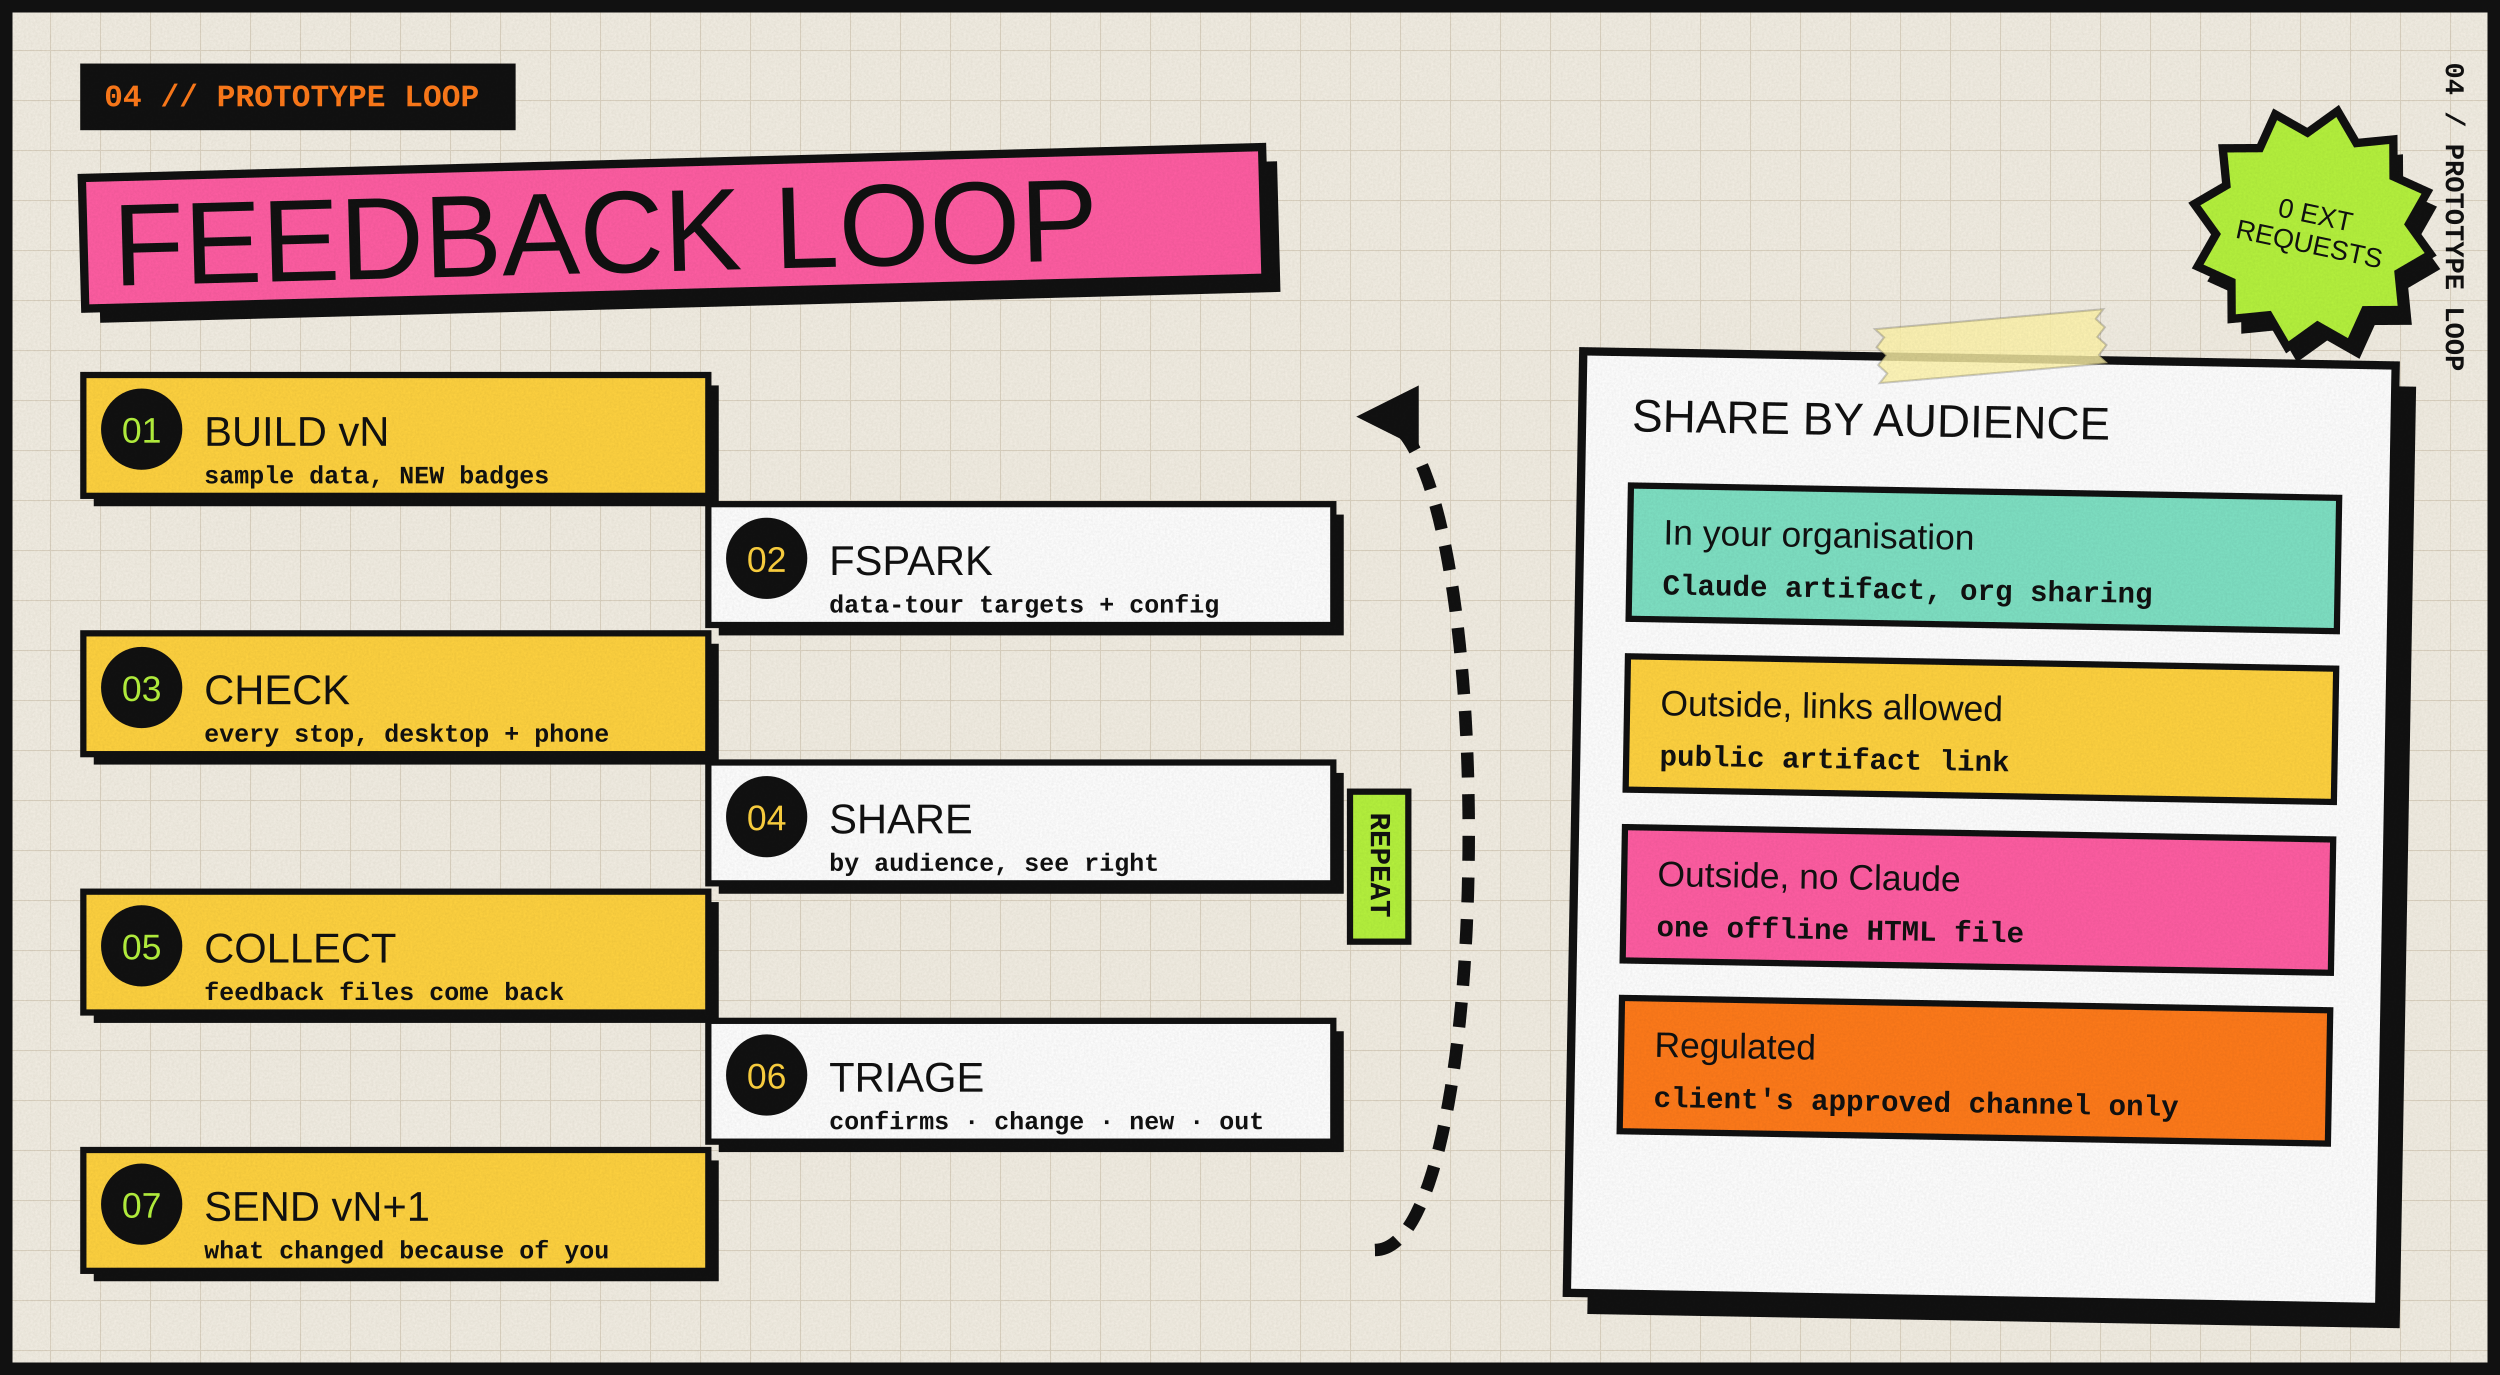
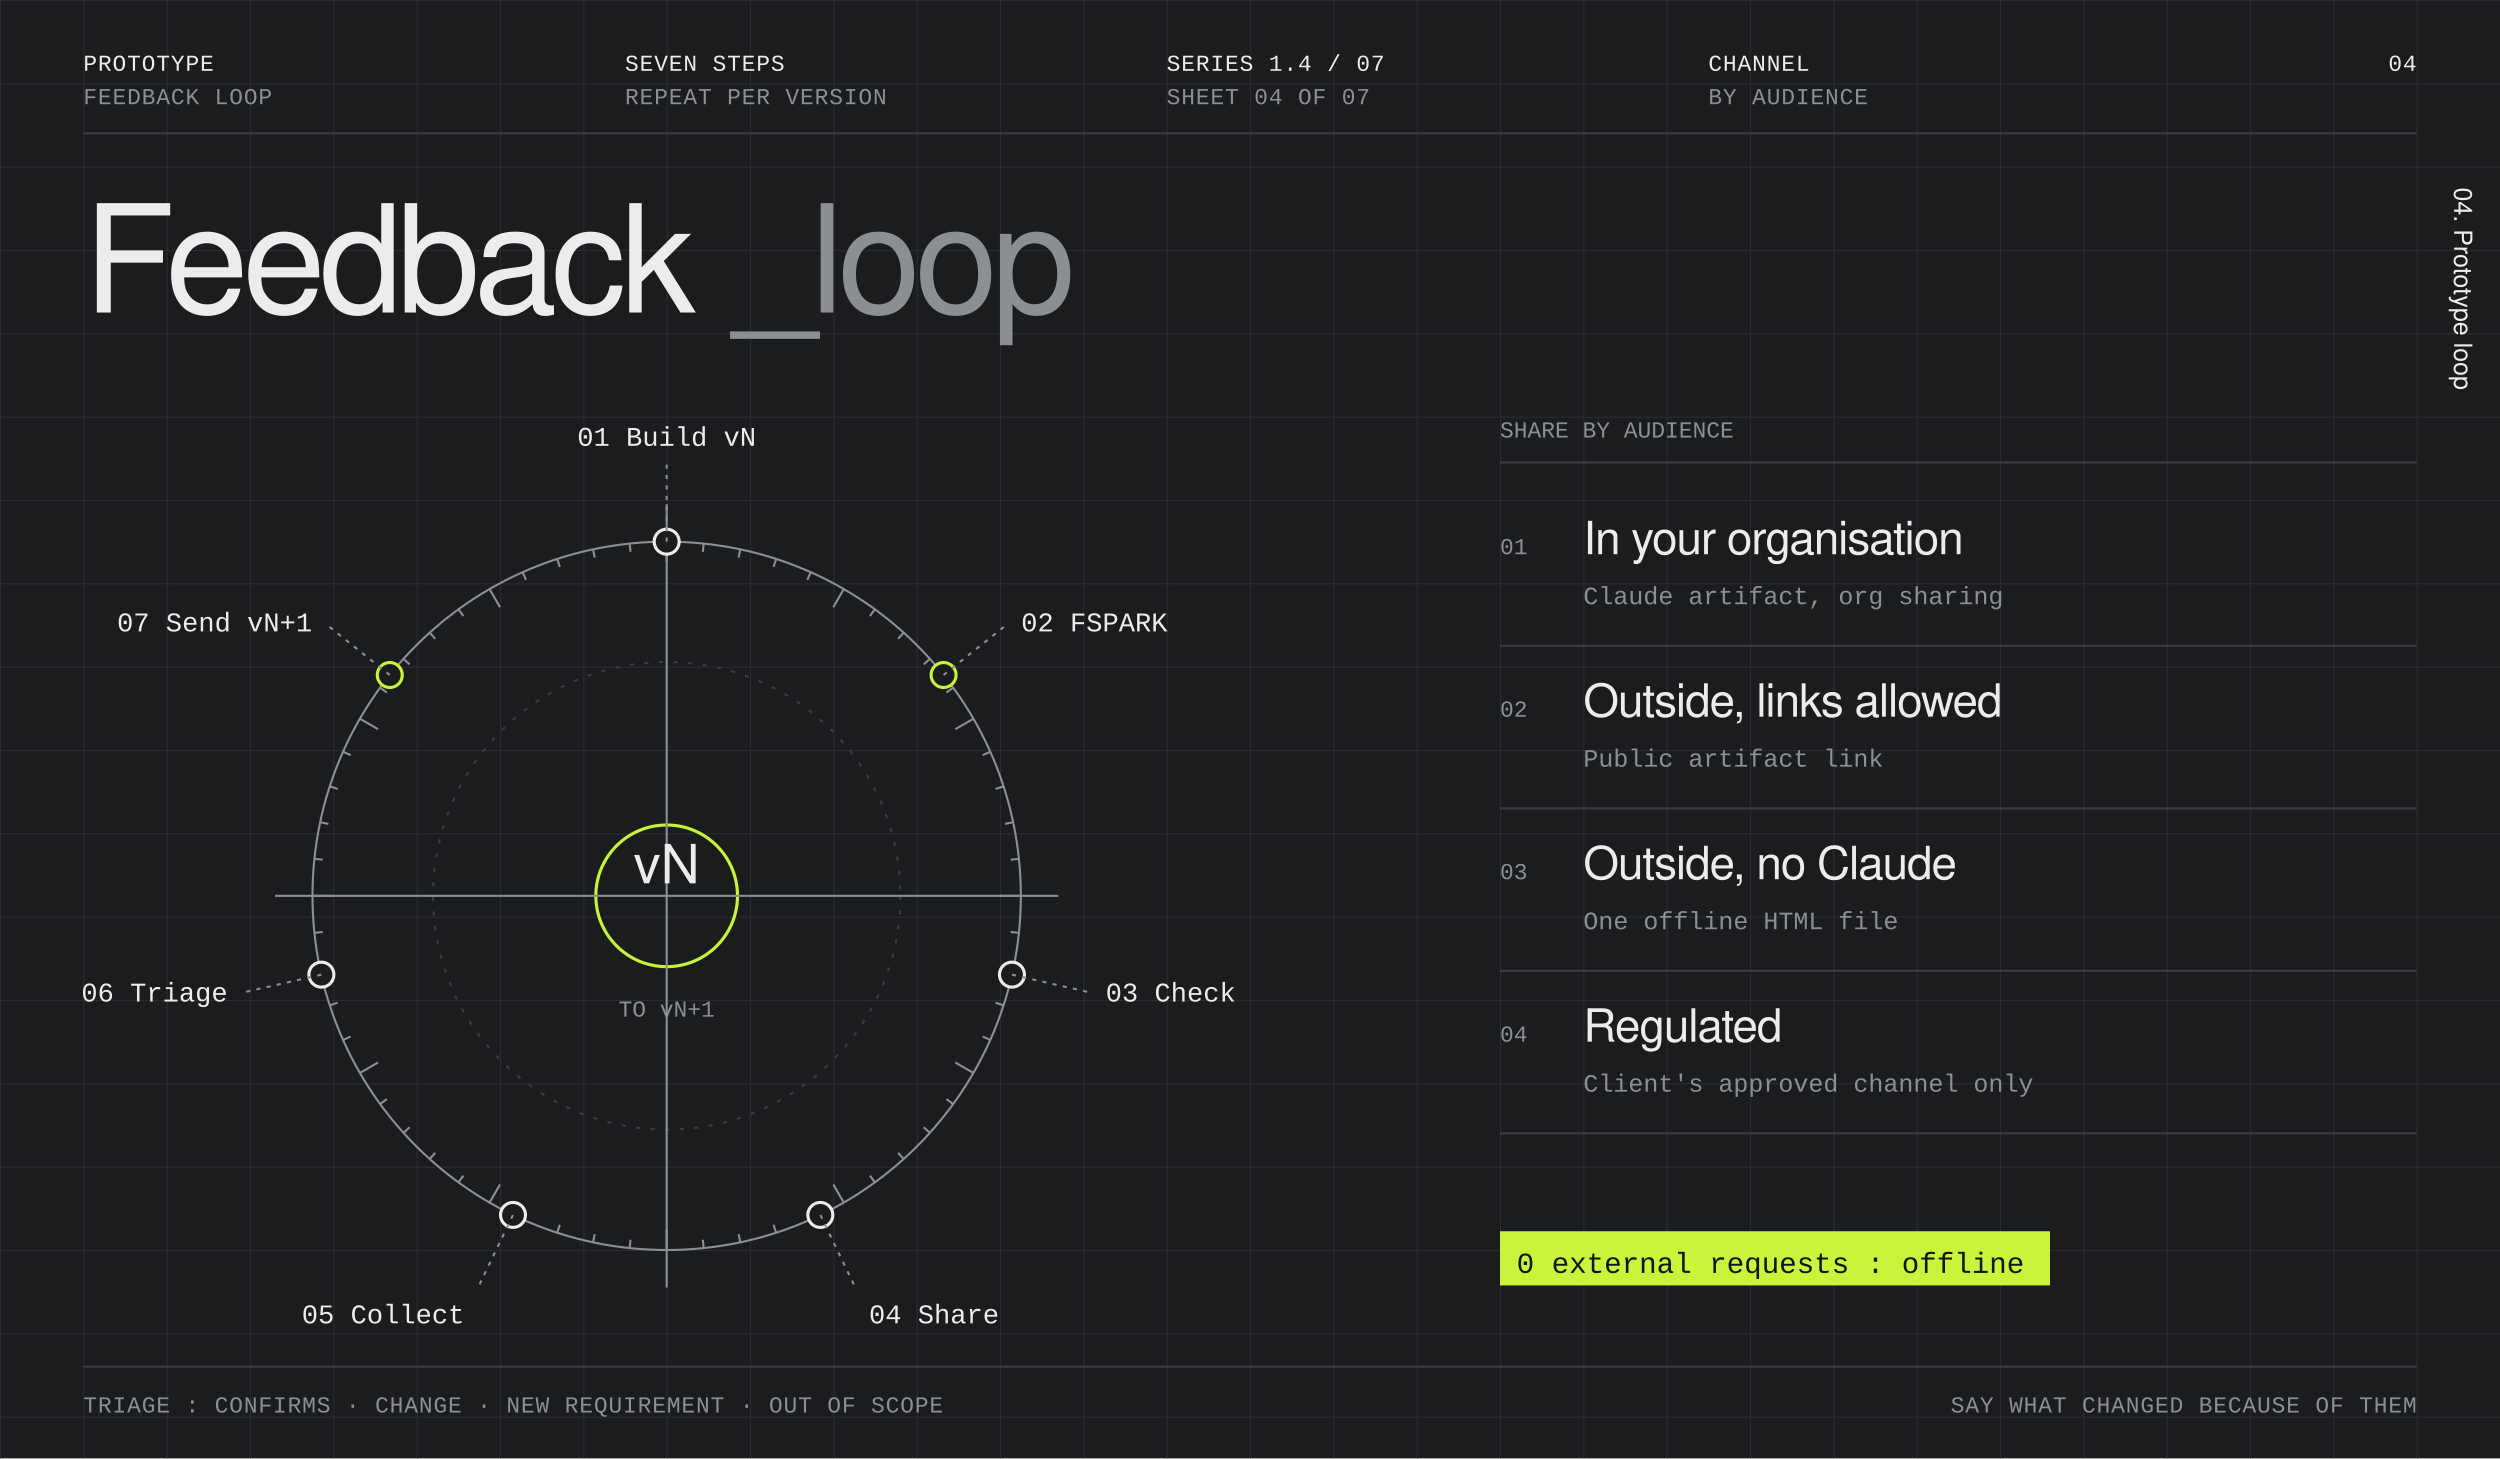
- <svg xmlns="http://www.w3.org/2000/svg" viewBox="0 0 1200 660" role="img" aria-labelledby="t d">
+ <svg xmlns="http://www.w3.org/2000/svg" viewBox="0 0 1200 700" role="img" aria-labelledby="t d">
+   <rect width="1200" height="700" fill="#1B1C1E" />
  <defs>
-     <pattern id="grid" width="24" height="24" patternUnits="userSpaceOnUse">
-       <path d="M24 0H0V24" fill="none" stroke="#DCD3C2" stroke-width="1" />
+     <pattern id="g" width="40" height="40" patternUnits="userSpaceOnUse">
+       <path d="M40 0H0V40" fill="none" stroke="#2A2B2E" stroke-width="1" />
    </pattern>
-     <pattern id="dots" width="9" height="9" patternUnits="userSpaceOnUse">
-       <circle cx="4.5" cy="4.5" r="2.1" fill="#111111" />
-     </pattern>
-     <pattern id="dotsw" width="9" height="9" patternUnits="userSpaceOnUse">
-       <circle cx="4.5" cy="4.5" r="1.8" fill="#FFFFFF" opacity=".55" />
-     </pattern>
-     <pattern id="stripes" width="14" height="14" patternUnits="userSpaceOnUse" patternTransform="rotate(45)">
-       <rect width="7" height="14" fill="#111111" />
-     </pattern>
-     <filter id="grain" x="0" y="0" width="100%" height="100%">
-       <feTurbulence type="fractalNoise" baseFrequency=".9" numOctaves="2" seed="4" />
-       <feColorMatrix values="0 0 0 0 0  0 0 0 0 0  0 0 0 0 0  0 0 0 .07 0" />
-       <feComposite in2="SourceGraphic" operator="in" />
-     </filter>
-     <marker id="ah" viewBox="0 0 10 10" refX="7" refY="5" markerWidth="5" markerHeight="5" orient="auto-start-reverse">
-       <path d="M0 0L10 5L0 10z" fill="#111111" />
-     </marker>
  </defs>
-   <rect width="1200" height="660" fill="#F3EEE3" />
-   <rect width="1200" height="660" fill="url(#grid)" />
-   <g transform="rotate(0 40 32)">
-     <rect x="40" y="32" width="206" height="29" fill="#111111" stroke="#111111" stroke-width="3" />
-     <text x="50" y="51" font-family="Courier New, Courier, monospace" font-size="15" fill="#FF7A1A" text-anchor="start" font-weight="700">04 // PROTOTYPE LOOP</text>
-   </g>
-   <g transform="rotate(-1.5 323.36 109.36)">
-     <rect x="47" y="85" width="566.72" height="62.72" fill="#111111" />
-     <rect x="40" y="78" width="566.72" height="62.72" fill="#FF5DA2" stroke="#111111" stroke-width="4" />
-     <text x="54" y="130.08" font-family="Arial Black, Arial, Helvetica, sans-serif" font-size="56" fill="#111111" text-anchor="start">FEEDBACK LOOP</text>
-   </g>
-   <g transform="rotate(0 190.0 209.0)">
-     <rect x="45" y="185" width="300" height="58" fill="#111111" />
-     <rect x="40" y="180" width="300" height="58" fill="#FFD23F" stroke="#111111" stroke-width="3" />
-     <circle cx="68" cy="206" r="18" fill="#111111" stroke="#111111" stroke-width="3" />
-     <text x="68" y="212.48" font-family="Arial Black, Arial, Helvetica, sans-serif" font-size="17.1" fill="#B5F23D" text-anchor="middle">01</text>
-     <text x="98" y="214" font-family="Arial Black, Arial, Helvetica, sans-serif" font-size="20" fill="#111111" text-anchor="start">BUILD vN</text>
-     <text x="270" y="213" font-family="Arial Black, Arial, Helvetica, sans-serif" font-size="1" fill="#111111" text-anchor="start" />
-     <text x="98" y="232" font-family="Courier New, Courier, monospace" font-size="12" fill="#111111" text-anchor="start" font-weight="700">sample data, NEW badges</text>
-   </g>
-   <g transform="rotate(0 490.0 271.0)">
-     <rect x="345" y="247" width="300" height="58" fill="#111111" />
-     <rect x="340" y="242" width="300" height="58" fill="#FFFFFF" stroke="#111111" stroke-width="3" />
-     <circle cx="368" cy="268" r="18" fill="#111111" stroke="#111111" stroke-width="3" />
-     <text x="368" y="274.48" font-family="Arial Black, Arial, Helvetica, sans-serif" font-size="17.1" fill="#FFD23F" text-anchor="middle">02</text>
-     <text x="398" y="276" font-family="Arial Black, Arial, Helvetica, sans-serif" font-size="20" fill="#111111" text-anchor="start">FSPARK</text>
-     <text x="570" y="275" font-family="Arial Black, Arial, Helvetica, sans-serif" font-size="1" fill="#111111" text-anchor="start" />
-     <text x="398" y="294" font-family="Courier New, Courier, monospace" font-size="12" fill="#111111" text-anchor="start" font-weight="700">data-tour targets + config</text>
-   </g>
-   <g transform="rotate(0 190.0 333.0)">
-     <rect x="45" y="309" width="300" height="58" fill="#111111" />
-     <rect x="40" y="304" width="300" height="58" fill="#FFD23F" stroke="#111111" stroke-width="3" />
-     <circle cx="68" cy="330" r="18" fill="#111111" stroke="#111111" stroke-width="3" />
-     <text x="68" y="336.48" font-family="Arial Black, Arial, Helvetica, sans-serif" font-size="17.1" fill="#B5F23D" text-anchor="middle">03</text>
-     <text x="98" y="338" font-family="Arial Black, Arial, Helvetica, sans-serif" font-size="20" fill="#111111" text-anchor="start">CHECK</text>
-     <text x="270" y="337" font-family="Arial Black, Arial, Helvetica, sans-serif" font-size="1" fill="#111111" text-anchor="start" />
-     <text x="98" y="356" font-family="Courier New, Courier, monospace" font-size="12" fill="#111111" text-anchor="start" font-weight="700">every stop, desktop + phone</text>
-   </g>
-   <g transform="rotate(0 490.0 395.0)">
-     <rect x="345" y="371" width="300" height="58" fill="#111111" />
-     <rect x="340" y="366" width="300" height="58" fill="#FFFFFF" stroke="#111111" stroke-width="3" />
-     <circle cx="368" cy="392" r="18" fill="#111111" stroke="#111111" stroke-width="3" />
-     <text x="368" y="398.48" font-family="Arial Black, Arial, Helvetica, sans-serif" font-size="17.1" fill="#FFD23F" text-anchor="middle">04</text>
-     <text x="398" y="400" font-family="Arial Black, Arial, Helvetica, sans-serif" font-size="20" fill="#111111" text-anchor="start">SHARE</text>
-     <text x="570" y="399" font-family="Arial Black, Arial, Helvetica, sans-serif" font-size="1" fill="#111111" text-anchor="start" />
-     <text x="398" y="418" font-family="Courier New, Courier, monospace" font-size="12" fill="#111111" text-anchor="start" font-weight="700">by audience, see right</text>
-   </g>
-   <g transform="rotate(0 190.0 457.0)">
-     <rect x="45" y="433" width="300" height="58" fill="#111111" />
-     <rect x="40" y="428" width="300" height="58" fill="#FFD23F" stroke="#111111" stroke-width="3" />
-     <circle cx="68" cy="454" r="18" fill="#111111" stroke="#111111" stroke-width="3" />
-     <text x="68" y="460.48" font-family="Arial Black, Arial, Helvetica, sans-serif" font-size="17.1" fill="#B5F23D" text-anchor="middle">05</text>
-     <text x="98" y="462" font-family="Arial Black, Arial, Helvetica, sans-serif" font-size="20" fill="#111111" text-anchor="start">COLLECT</text>
-     <text x="270" y="461" font-family="Arial Black, Arial, Helvetica, sans-serif" font-size="1" fill="#111111" text-anchor="start" />
-     <text x="98" y="480" font-family="Courier New, Courier, monospace" font-size="12" fill="#111111" text-anchor="start" font-weight="700">feedback files come back</text>
-   </g>
-   <g transform="rotate(0 490.0 519.0)">
-     <rect x="345" y="495" width="300" height="58" fill="#111111" />
-     <rect x="340" y="490" width="300" height="58" fill="#FFFFFF" stroke="#111111" stroke-width="3" />
-     <circle cx="368" cy="516" r="18" fill="#111111" stroke="#111111" stroke-width="3" />
-     <text x="368" y="522.48" font-family="Arial Black, Arial, Helvetica, sans-serif" font-size="17.1" fill="#FFD23F" text-anchor="middle">06</text>
-     <text x="398" y="524" font-family="Arial Black, Arial, Helvetica, sans-serif" font-size="20" fill="#111111" text-anchor="start">TRIAGE</text>
-     <text x="570" y="523" font-family="Arial Black, Arial, Helvetica, sans-serif" font-size="1" fill="#111111" text-anchor="start" />
-     <text x="398" y="542" font-family="Courier New, Courier, monospace" font-size="12" fill="#111111" text-anchor="start" font-weight="700">confirms · change · new · out</text>
-   </g>
-   <g transform="rotate(0 190.0 581.0)">
-     <rect x="45" y="557" width="300" height="58" fill="#111111" />
-     <rect x="40" y="552" width="300" height="58" fill="#FFD23F" stroke="#111111" stroke-width="3" />
-     <circle cx="68" cy="578" r="18" fill="#111111" stroke="#111111" stroke-width="3" />
-     <text x="68" y="584.48" font-family="Arial Black, Arial, Helvetica, sans-serif" font-size="17.1" fill="#B5F23D" text-anchor="middle">07</text>
-     <text x="98" y="586" font-family="Arial Black, Arial, Helvetica, sans-serif" font-size="20" fill="#111111" text-anchor="start">SEND vN+1</text>
-     <text x="290" y="585" font-family="Arial Black, Arial, Helvetica, sans-serif" font-size="1" fill="#111111" text-anchor="start" />
-     <text x="98" y="604" font-family="Courier New, Courier, monospace" font-size="12" fill="#111111" text-anchor="start" font-weight="700">what changed because of you</text>
-   </g>
-   <path d="M660 600 C 720 600, 720 200, 660 200" fill="none" stroke="#111111" stroke-width="6" stroke-dasharray="12 8" marker-end="url(#ah)" />
-   <g transform="rotate(90 676 380)">
-     <rect x="676" y="380" width="72" height="28" fill="#B5F23D" stroke="#111111" stroke-width="3" />
-     <text x="686" y="398" font-family="Courier New, Courier, monospace" font-size="14" fill="#111111" text-anchor="start" font-weight="700">REPEAT</text>
-   </g>
-   <g transform="rotate(1 951.0 398.0)">
-     <rect x="766" y="182" width="390" height="452" fill="#111111" />
-     <rect x="756" y="172" width="390" height="452" fill="#FFFFFF" stroke="#111111" stroke-width="4" />
-     <text x="780" y="210" font-family="Arial Black, Arial, Helvetica, sans-serif" font-size="22" fill="#111111" text-anchor="start">SHARE BY AUDIENCE</text>
-     <rect x="780" y="236" width="340" height="64" fill="#7EE0C3" stroke="#111111" stroke-width="3" />
-     <text x="796" y="264" font-family="Arial Black, Arial, Helvetica, sans-serif" font-size="17" fill="#111111" text-anchor="start">In your organisation</text>
-     <text x="796" y="288" font-family="Courier New, Courier, monospace" font-size="14" fill="#111111" text-anchor="start" font-weight="700">Claude artifact, org sharing</text>
-     <rect x="780" y="318" width="340" height="64" fill="#FFD23F" stroke="#111111" stroke-width="3" />
-     <text x="796" y="346" font-family="Arial Black, Arial, Helvetica, sans-serif" font-size="17" fill="#111111" text-anchor="start">Outside, links allowed</text>
-     <text x="796" y="370" font-family="Courier New, Courier, monospace" font-size="14" fill="#111111" text-anchor="start" font-weight="700">public artifact link</text>
-     <rect x="780" y="400" width="340" height="64" fill="#FF5DA2" stroke="#111111" stroke-width="3" />
-     <text x="796" y="428" font-family="Arial Black, Arial, Helvetica, sans-serif" font-size="17" fill="#111111" text-anchor="start">Outside, no Claude</text>
-     <text x="796" y="452" font-family="Courier New, Courier, monospace" font-size="14" fill="#111111" text-anchor="start" font-weight="700">one offline HTML file</text>
-     <rect x="780" y="482" width="340" height="64" fill="#FF7A1A" stroke="#111111" stroke-width="3" />
-     <text x="796" y="510" font-family="Arial Black, Arial, Helvetica, sans-serif" font-size="17" fill="#111111" text-anchor="start">Regulated</text>
-     <text x="796" y="534" font-family="Courier New, Courier, monospace" font-size="14" fill="#111111" text-anchor="start" font-weight="700">client's approved channel only</text>
-   </g>
-   <g transform="translate(900 158) rotate(-5)">
-     <polygon points="0.0,0.0 110.0,0.0 106.0,4.3 110.0,8.7 106.0,13.0 110.0,17.3 106.0,21.7 110.0,26.0 0.0,26.0 4.0,21.7 0.0,17.3 4.0,13.0 0.0,8.7 4.0,4.3" fill="#FFF4A8" opacity=".82" stroke="#111111" stroke-opacity=".25" />
-   </g>
-   <g transform="rotate(12 1110 110)">
-     <polygon points="1168.0,110.0 1154.8,122.0 1160.2,139.0 1142.8,142.8 1139.0,160.2 1122.0,154.8 1110.0,168.0 1098.0,154.8 1081.0,160.2 1077.2,142.8 1059.8,139.0 1065.2,122.0 1052.0,110.0 1065.2,98.0 1059.8,81.0 1077.2,77.2 1081.0,59.8 1098.0,65.2 1110.0,52.0 1122.0,65.2 1139.0,59.8 1142.8,77.2 1160.2,81.0 1154.8,98.0" transform="translate(6 6)" fill="#111111" />
-     <polygon points="1168.0,110.0 1154.8,122.0 1160.2,139.0 1142.8,142.8 1139.0,160.2 1122.0,154.8 1110.0,168.0 1098.0,154.8 1081.0,160.2 1077.2,142.8 1059.8,139.0 1065.2,122.0 1052.0,110.0 1065.2,98.0 1059.8,81.0 1077.2,77.2 1081.0,59.8 1098.0,65.2 1110.0,52.0 1122.0,65.2 1139.0,59.8 1142.8,77.2 1160.2,81.0 1154.8,98.0" fill="#B5F23D" stroke="#111111" stroke-width="4" />
-     <text x="1110" y="107.4" font-family="Arial Black, Arial, Helvetica, sans-serif" font-size="13" fill="#111111" text-anchor="middle">0 EXT</text>
-     <text x="1110" y="121.7" font-family="Arial Black, Arial, Helvetica, sans-serif" font-size="13" fill="#111111" text-anchor="middle">REQUESTS</text>
-   </g>
-   <text x="1174" y="30" font-family="Courier New, Courier, monospace" font-size="13" fill="#111111" text-anchor="start" font-weight="700" transform="rotate(90 1174 30)">04 / PROTOTYPE LOOP</text>
-   <rect width="1200" height="660" fill="#F3EEE3" filter="url(#grain)" />
-   <rect x="3" y="3" width="1194" height="654" fill="none" stroke="#111111" stroke-width="6" />
+   <rect width="1200" height="700" fill="url(#g)" />
+   <text x="40" y="34" font-family="SFMono-Regular, Consolas, Menlo, Courier New, monospace" font-size="11" font-weight="500" fill="#ECECEA" text-anchor="start" letter-spacing="0.4">PROTOTYPE</text>
+   <text x="40" y="50" font-family="SFMono-Regular, Consolas, Menlo, Courier New, monospace" font-size="11" font-weight="400" fill="#8B8E93" text-anchor="start" letter-spacing="0.4">FEEDBACK LOOP</text>
+   <text x="300" y="34" font-family="SFMono-Regular, Consolas, Menlo, Courier New, monospace" font-size="11" font-weight="500" fill="#ECECEA" text-anchor="start" letter-spacing="0.4">SEVEN STEPS</text>
+   <text x="300" y="50" font-family="SFMono-Regular, Consolas, Menlo, Courier New, monospace" font-size="11" font-weight="400" fill="#8B8E93" text-anchor="start" letter-spacing="0.4">REPEAT PER VERSION</text>
+   <text x="560" y="34" font-family="SFMono-Regular, Consolas, Menlo, Courier New, monospace" font-size="11" font-weight="500" fill="#ECECEA" text-anchor="start" letter-spacing="0.4">SERIES 1.4 / 07</text>
+   <text x="560" y="50" font-family="SFMono-Regular, Consolas, Menlo, Courier New, monospace" font-size="11" font-weight="400" fill="#8B8E93" text-anchor="start" letter-spacing="0.4">SHEET 04 OF 07</text>
+   <text x="820" y="34" font-family="SFMono-Regular, Consolas, Menlo, Courier New, monospace" font-size="11" font-weight="500" fill="#ECECEA" text-anchor="start" letter-spacing="0.4">CHANNEL</text>
+   <text x="820" y="50" font-family="SFMono-Regular, Consolas, Menlo, Courier New, monospace" font-size="11" font-weight="400" fill="#8B8E93" text-anchor="start" letter-spacing="0.4">BY AUDIENCE</text>
+   <text x="1160" y="34" font-family="SFMono-Regular, Consolas, Menlo, Courier New, monospace" font-size="11" font-weight="500" fill="#ECECEA" text-anchor="end" letter-spacing="0.4">04</text>
+   <line x1="40" y1="64" x2="1160" y2="64" stroke="#3A3C40" stroke-width="1" />
+   <text x="40" y="150" font-family="Helvetica Neue, Helvetica, Arial, sans-serif" font-size="72" font-weight="500" fill="#ECECEA" text-anchor="start" letter-spacing="-3">Feedback</text>
+   <text x="352" y="150" font-family="Helvetica Neue, Helvetica, Arial, sans-serif" font-size="72" font-weight="300" fill="#8B8E93" text-anchor="start" letter-spacing="-3">_loop</text>
+   <circle cx="320" cy="430" r="170" fill="none" stroke="#8B8E93" stroke-width="1" />
+   <circle cx="320" cy="430" r="112.2" fill="none" stroke="#3A3C40" stroke-width="1" stroke-dasharray="2 5" />
+   <circle cx="320" cy="430" r="34.0" fill="none" stroke="#C8F53B" stroke-width="1.5" />
+   <line x1="132" y1="430" x2="508" y2="430" stroke="#8B8E93" stroke-width="1" />
+   <line x1="320" y1="242" x2="320" y2="618" stroke="#8B8E93" stroke-width="1" />
+   <line x1="490.0" y1="430.0" x2="480.0" y2="430.0" stroke="#8B8E93" stroke-width="1" />
+   <line x1="489.069" y1="447.77" x2="485.091" y2="447.352" stroke="#8B8E93" stroke-width="1" />
+   <line x1="486.285" y1="465.345" x2="482.373" y2="464.513" stroke="#8B8E93" stroke-width="1" />
+   <line x1="481.68" y1="482.533" x2="477.875" y2="481.297" stroke="#8B8E93" stroke-width="1" />
+   <line x1="475.303" y1="499.145" x2="471.649" y2="497.518" stroke="#8B8E93" stroke-width="1" />
+   <line x1="467.224" y1="515.0" x2="458.564" y2="510.0" stroke="#8B8E93" stroke-width="1" />
+   <line x1="457.533" y1="529.923" x2="454.297" y2="527.572" stroke="#8B8E93" stroke-width="1" />
+   <line x1="446.335" y1="543.752" x2="443.362" y2="541.076" stroke="#8B8E93" stroke-width="1" />
+   <line x1="433.752" y1="556.335" x2="431.076" y2="553.362" stroke="#8B8E93" stroke-width="1" />
+   <line x1="419.923" y1="567.533" x2="417.572" y2="564.297" stroke="#8B8E93" stroke-width="1" />
+   <line x1="405.0" y1="577.224" x2="400.0" y2="568.564" stroke="#8B8E93" stroke-width="1" />
+   <line x1="389.145" y1="585.303" x2="387.518" y2="581.649" stroke="#8B8E93" stroke-width="1" />
+   <line x1="372.533" y1="591.68" x2="371.297" y2="587.875" stroke="#8B8E93" stroke-width="1" />
+   <line x1="355.345" y1="596.285" x2="354.513" y2="592.373" stroke="#8B8E93" stroke-width="1" />
+   <line x1="337.77" y1="599.069" x2="337.352" y2="595.091" stroke="#8B8E93" stroke-width="1" />
+   <line x1="320.0" y1="600.0" x2="320.0" y2="590.0" stroke="#8B8E93" stroke-width="1" />
+   <line x1="302.23" y1="599.069" x2="302.648" y2="595.091" stroke="#8B8E93" stroke-width="1" />
+   <line x1="284.655" y1="596.285" x2="285.487" y2="592.373" stroke="#8B8E93" stroke-width="1" />
+   <line x1="267.467" y1="591.68" x2="268.703" y2="587.875" stroke="#8B8E93" stroke-width="1" />
+   <line x1="250.855" y1="585.303" x2="252.482" y2="581.649" stroke="#8B8E93" stroke-width="1" />
+   <line x1="235" y1="577.224" x2="240" y2="568.564" stroke="#8B8E93" stroke-width="1" />
+   <line x1="220.077" y1="567.533" x2="222.428" y2="564.297" stroke="#8B8E93" stroke-width="1" />
+   <line x1="206.248" y1="556.335" x2="208.924" y2="553.362" stroke="#8B8E93" stroke-width="1" />
+   <line x1="193.665" y1="543.752" x2="196.638" y2="541.076" stroke="#8B8E93" stroke-width="1" />
+   <line x1="182.467" y1="529.923" x2="185.703" y2="527.572" stroke="#8B8E93" stroke-width="1" />
+   <line x1="172.776" y1="515.0" x2="181.436" y2="510.0" stroke="#8B8E93" stroke-width="1" />
+   <line x1="164.697" y1="499.145" x2="168.351" y2="497.518" stroke="#8B8E93" stroke-width="1" />
+   <line x1="158.32" y1="482.533" x2="162.125" y2="481.297" stroke="#8B8E93" stroke-width="1" />
+   <line x1="153.715" y1="465.345" x2="157.627" y2="464.513" stroke="#8B8E93" stroke-width="1" />
+   <line x1="150.931" y1="447.77" x2="154.909" y2="447.352" stroke="#8B8E93" stroke-width="1" />
+   <line x1="150.0" y1="430.0" x2="160.0" y2="430.0" stroke="#8B8E93" stroke-width="1" />
+   <line x1="150.931" y1="412.23" x2="154.909" y2="412.648" stroke="#8B8E93" stroke-width="1" />
+   <line x1="153.715" y1="394.655" x2="157.627" y2="395.487" stroke="#8B8E93" stroke-width="1" />
+   <line x1="158.32" y1="377.467" x2="162.125" y2="378.703" stroke="#8B8E93" stroke-width="1" />
+   <line x1="164.697" y1="360.855" x2="168.351" y2="362.482" stroke="#8B8E93" stroke-width="1" />
+   <line x1="172.776" y1="345.0" x2="181.436" y2="350.0" stroke="#8B8E93" stroke-width="1" />
+   <line x1="182.467" y1="330.077" x2="185.703" y2="332.428" stroke="#8B8E93" stroke-width="1" />
+   <line x1="193.665" y1="316.248" x2="196.638" y2="318.924" stroke="#8B8E93" stroke-width="1" />
+   <line x1="206.248" y1="303.665" x2="208.924" y2="306.638" stroke="#8B8E93" stroke-width="1" />
+   <line x1="220.077" y1="292.467" x2="222.428" y2="295.703" stroke="#8B8E93" stroke-width="1" />
+   <line x1="235" y1="282.776" x2="240" y2="291.436" stroke="#8B8E93" stroke-width="1" />
+   <line x1="250.855" y1="274.697" x2="252.482" y2="278.351" stroke="#8B8E93" stroke-width="1" />
+   <line x1="267.467" y1="268.32" x2="268.703" y2="272.125" stroke="#8B8E93" stroke-width="1" />
+   <line x1="284.655" y1="263.715" x2="285.487" y2="267.627" stroke="#8B8E93" stroke-width="1" />
+   <line x1="302.23" y1="260.931" x2="302.648" y2="264.909" stroke="#8B8E93" stroke-width="1" />
+   <line x1="320" y1="260.0" x2="320" y2="270.0" stroke="#8B8E93" stroke-width="1" />
+   <line x1="337.77" y1="260.931" x2="337.352" y2="264.909" stroke="#8B8E93" stroke-width="1" />
+   <line x1="355.345" y1="263.715" x2="354.513" y2="267.627" stroke="#8B8E93" stroke-width="1" />
+   <line x1="372.533" y1="268.32" x2="371.297" y2="272.125" stroke="#8B8E93" stroke-width="1" />
+   <line x1="389.145" y1="274.697" x2="387.518" y2="278.351" stroke="#8B8E93" stroke-width="1" />
+   <line x1="405.0" y1="282.776" x2="400.0" y2="291.436" stroke="#8B8E93" stroke-width="1" />
+   <line x1="419.923" y1="292.467" x2="417.572" y2="295.703" stroke="#8B8E93" stroke-width="1" />
+   <line x1="433.752" y1="303.665" x2="431.076" y2="306.638" stroke="#8B8E93" stroke-width="1" />
+   <line x1="446.335" y1="316.248" x2="443.362" y2="318.924" stroke="#8B8E93" stroke-width="1" />
+   <line x1="457.533" y1="330.077" x2="454.297" y2="332.428" stroke="#8B8E93" stroke-width="1" />
+   <line x1="467.224" y1="345" x2="458.564" y2="350" stroke="#8B8E93" stroke-width="1" />
+   <line x1="475.303" y1="360.855" x2="471.649" y2="362.482" stroke="#8B8E93" stroke-width="1" />
+   <line x1="481.68" y1="377.467" x2="477.875" y2="378.703" stroke="#8B8E93" stroke-width="1" />
+   <line x1="486.285" y1="394.655" x2="482.373" y2="395.487" stroke="#8B8E93" stroke-width="1" />
+   <line x1="489.069" y1="412.23" x2="485.091" y2="412.648" stroke="#8B8E93" stroke-width="1" />
+   <text x="320" y="424" font-family="Helvetica Neue, Helvetica, Arial, sans-serif" font-size="26" font-weight="500" fill="#ECECEA" text-anchor="middle">vN</text>
+   <text x="320" y="488" font-family="SFMono-Regular, Consolas, Menlo, Courier New, monospace" font-size="11" font-weight="400" fill="#8B8E93" text-anchor="middle">TO vN+1</text>
+   <circle cx="320.0" cy="260.0" r="6" fill="#1B1C1E" stroke="#ECECEA" stroke-width="1.5" />
+   <line x1="320.0" y1="260.0" x2="320.0" y2="220.0" stroke="#8B8E93" stroke-width="1" stroke-dasharray="2 3" />
+   <text x="320.0" y="214.0" font-family="SFMono-Regular, Consolas, Menlo, Courier New, monospace" font-size="13" font-weight="400" fill="#ECECEA" text-anchor="middle">01 Build vN</text>
+   <circle cx="452.911" cy="324.007" r="6" fill="#1B1C1E" stroke="#C8F53B" stroke-width="1.5" />
+   <line x1="452.911" y1="324.007" x2="484.185" y2="299.067" stroke="#8B8E93" stroke-width="1" stroke-dasharray="2 3" />
+   <text x="490.185" y="303.067" font-family="SFMono-Regular, Consolas, Menlo, Courier New, monospace" font-size="13" font-weight="400" fill="#ECECEA" text-anchor="start">02 FSPARK</text>
+   <circle cx="485.738" cy="467.829" r="6" fill="#1B1C1E" stroke="#ECECEA" stroke-width="1.5" />
+   <line x1="485.738" y1="467.829" x2="524.735" y2="476.729" stroke="#8B8E93" stroke-width="1" stroke-dasharray="2 3" />
+   <text x="530.735" y="480.729" font-family="SFMono-Regular, Consolas, Menlo, Courier New, monospace" font-size="13" font-weight="400" fill="#ECECEA" text-anchor="start">03 Check</text>
+   <circle cx="393.76" cy="583.165" r="6" fill="#1B1C1E" stroke="#ECECEA" stroke-width="1.5" />
+   <line x1="393.76" y1="583.165" x2="411.116" y2="619.203" stroke="#8B8E93" stroke-width="1" stroke-dasharray="2 3" />
+   <text x="417.116" y="635.203" font-family="SFMono-Regular, Consolas, Menlo, Courier New, monospace" font-size="13" font-weight="400" fill="#ECECEA" text-anchor="start">04 Share</text>
+   <circle cx="246.24" cy="583.165" r="6" fill="#1B1C1E" stroke="#ECECEA" stroke-width="1.5" />
+   <line x1="246.24" y1="583.165" x2="228.884" y2="619.203" stroke="#8B8E93" stroke-width="1" stroke-dasharray="2 3" />
+   <text x="222.884" y="635.203" font-family="SFMono-Regular, Consolas, Menlo, Courier New, monospace" font-size="13" font-weight="400" fill="#ECECEA" text-anchor="end">05 Collect</text>
+   <circle cx="154.262" cy="467.829" r="6" fill="#1B1C1E" stroke="#ECECEA" stroke-width="1.5" />
+   <line x1="154.262" y1="467.829" x2="115.265" y2="476.729" stroke="#8B8E93" stroke-width="1" stroke-dasharray="2 3" />
+   <text x="109.265" y="480.729" font-family="SFMono-Regular, Consolas, Menlo, Courier New, monospace" font-size="13" font-weight="400" fill="#ECECEA" text-anchor="end">06 Triage</text>
+   <circle cx="187.089" cy="324.007" r="6" fill="#1B1C1E" stroke="#C8F53B" stroke-width="1.5" />
+   <line x1="187.089" y1="324.007" x2="155.815" y2="299.067" stroke="#8B8E93" stroke-width="1" stroke-dasharray="2 3" />
+   <text x="149.815" y="303.067" font-family="SFMono-Regular, Consolas, Menlo, Courier New, monospace" font-size="13" font-weight="400" fill="#ECECEA" text-anchor="end">07 Send vN+1</text>
+   <text x="720" y="210" font-family="SFMono-Regular, Consolas, Menlo, Courier New, monospace" font-size="11" font-weight="500" fill="#8B8E93" text-anchor="start">SHARE BY AUDIENCE</text>
+   <line x1="720" y1="222" x2="1160" y2="222" stroke="#3A3C40" stroke-width="1" />
+   <text x="720" y="266" font-family="SFMono-Regular, Consolas, Menlo, Courier New, monospace" font-size="11" font-weight="400" fill="#8B8E93" text-anchor="start">01</text>
+   <text x="760" y="266" font-family="Helvetica Neue, Helvetica, Arial, sans-serif" font-size="22" font-weight="500" fill="#ECECEA" text-anchor="start" letter-spacing="-0.5">In your organisation</text>
+   <text x="760" y="290" font-family="SFMono-Regular, Consolas, Menlo, Courier New, monospace" font-size="12" font-weight="400" fill="#8B8E93" text-anchor="start">Claude artifact, org sharing</text>
+   <line x1="720" y1="310" x2="1160" y2="310" stroke="#3A3C40" stroke-width="1" />
+   <text x="720" y="344" font-family="SFMono-Regular, Consolas, Menlo, Courier New, monospace" font-size="11" font-weight="400" fill="#8B8E93" text-anchor="start">02</text>
+   <text x="760" y="344" font-family="Helvetica Neue, Helvetica, Arial, sans-serif" font-size="22" font-weight="500" fill="#ECECEA" text-anchor="start" letter-spacing="-0.5">Outside, links allowed</text>
+   <text x="760" y="368" font-family="SFMono-Regular, Consolas, Menlo, Courier New, monospace" font-size="12" font-weight="400" fill="#8B8E93" text-anchor="start">Public artifact link</text>
+   <line x1="720" y1="388" x2="1160" y2="388" stroke="#3A3C40" stroke-width="1" />
+   <text x="720" y="422" font-family="SFMono-Regular, Consolas, Menlo, Courier New, monospace" font-size="11" font-weight="400" fill="#8B8E93" text-anchor="start">03</text>
+   <text x="760" y="422" font-family="Helvetica Neue, Helvetica, Arial, sans-serif" font-size="22" font-weight="500" fill="#ECECEA" text-anchor="start" letter-spacing="-0.5">Outside, no Claude</text>
+   <text x="760" y="446" font-family="SFMono-Regular, Consolas, Menlo, Courier New, monospace" font-size="12" font-weight="400" fill="#8B8E93" text-anchor="start">One offline HTML file</text>
+   <line x1="720" y1="466" x2="1160" y2="466" stroke="#3A3C40" stroke-width="1" />
+   <text x="720" y="500" font-family="SFMono-Regular, Consolas, Menlo, Courier New, monospace" font-size="11" font-weight="400" fill="#8B8E93" text-anchor="start">04</text>
+   <text x="760" y="500" font-family="Helvetica Neue, Helvetica, Arial, sans-serif" font-size="22" font-weight="500" fill="#ECECEA" text-anchor="start" letter-spacing="-0.5">Regulated</text>
+   <text x="760" y="524" font-family="SFMono-Regular, Consolas, Menlo, Courier New, monospace" font-size="12" font-weight="400" fill="#8B8E93" text-anchor="start">Client's approved channel only</text>
+   <line x1="720" y1="544" x2="1160" y2="544" stroke="#3A3C40" stroke-width="1" />
+   <rect x="720" y="591" width="264" height="26" rx="0" fill="#C8F53B" />
+   <text x="728" y="611" font-family="SFMono-Regular, Consolas, Menlo, Courier New, monospace" font-size="14" font-weight="500" fill="#141414" text-anchor="start">0 external requests : offline</text>
+   <line x1="40" y1="656" x2="1160" y2="656" stroke="#3A3C40" stroke-width="1" />
+   <text x="40" y="678" font-family="SFMono-Regular, Consolas, Menlo, Courier New, monospace" font-size="11" font-weight="400" fill="#8B8E93" text-anchor="start" letter-spacing="0.4">TRIAGE : CONFIRMS · CHANGE · NEW REQUIREMENT · OUT OF SCOPE</text>
+   <text x="1160" y="678" font-family="SFMono-Regular, Consolas, Menlo, Courier New, monospace" font-size="11" font-weight="400" fill="#8B8E93" text-anchor="end" letter-spacing="0.4">SAY WHAT CHANGED BECAUSE OF THEM</text>
+   <text x="1178" y="90" font-family="Helvetica Neue, Helvetica, Arial, sans-serif" font-size="12" font-weight="500" fill="#ECECEA" text-anchor="start" transform="rotate(90 1178 90)">04.   Prototype loop</text>
</svg>
